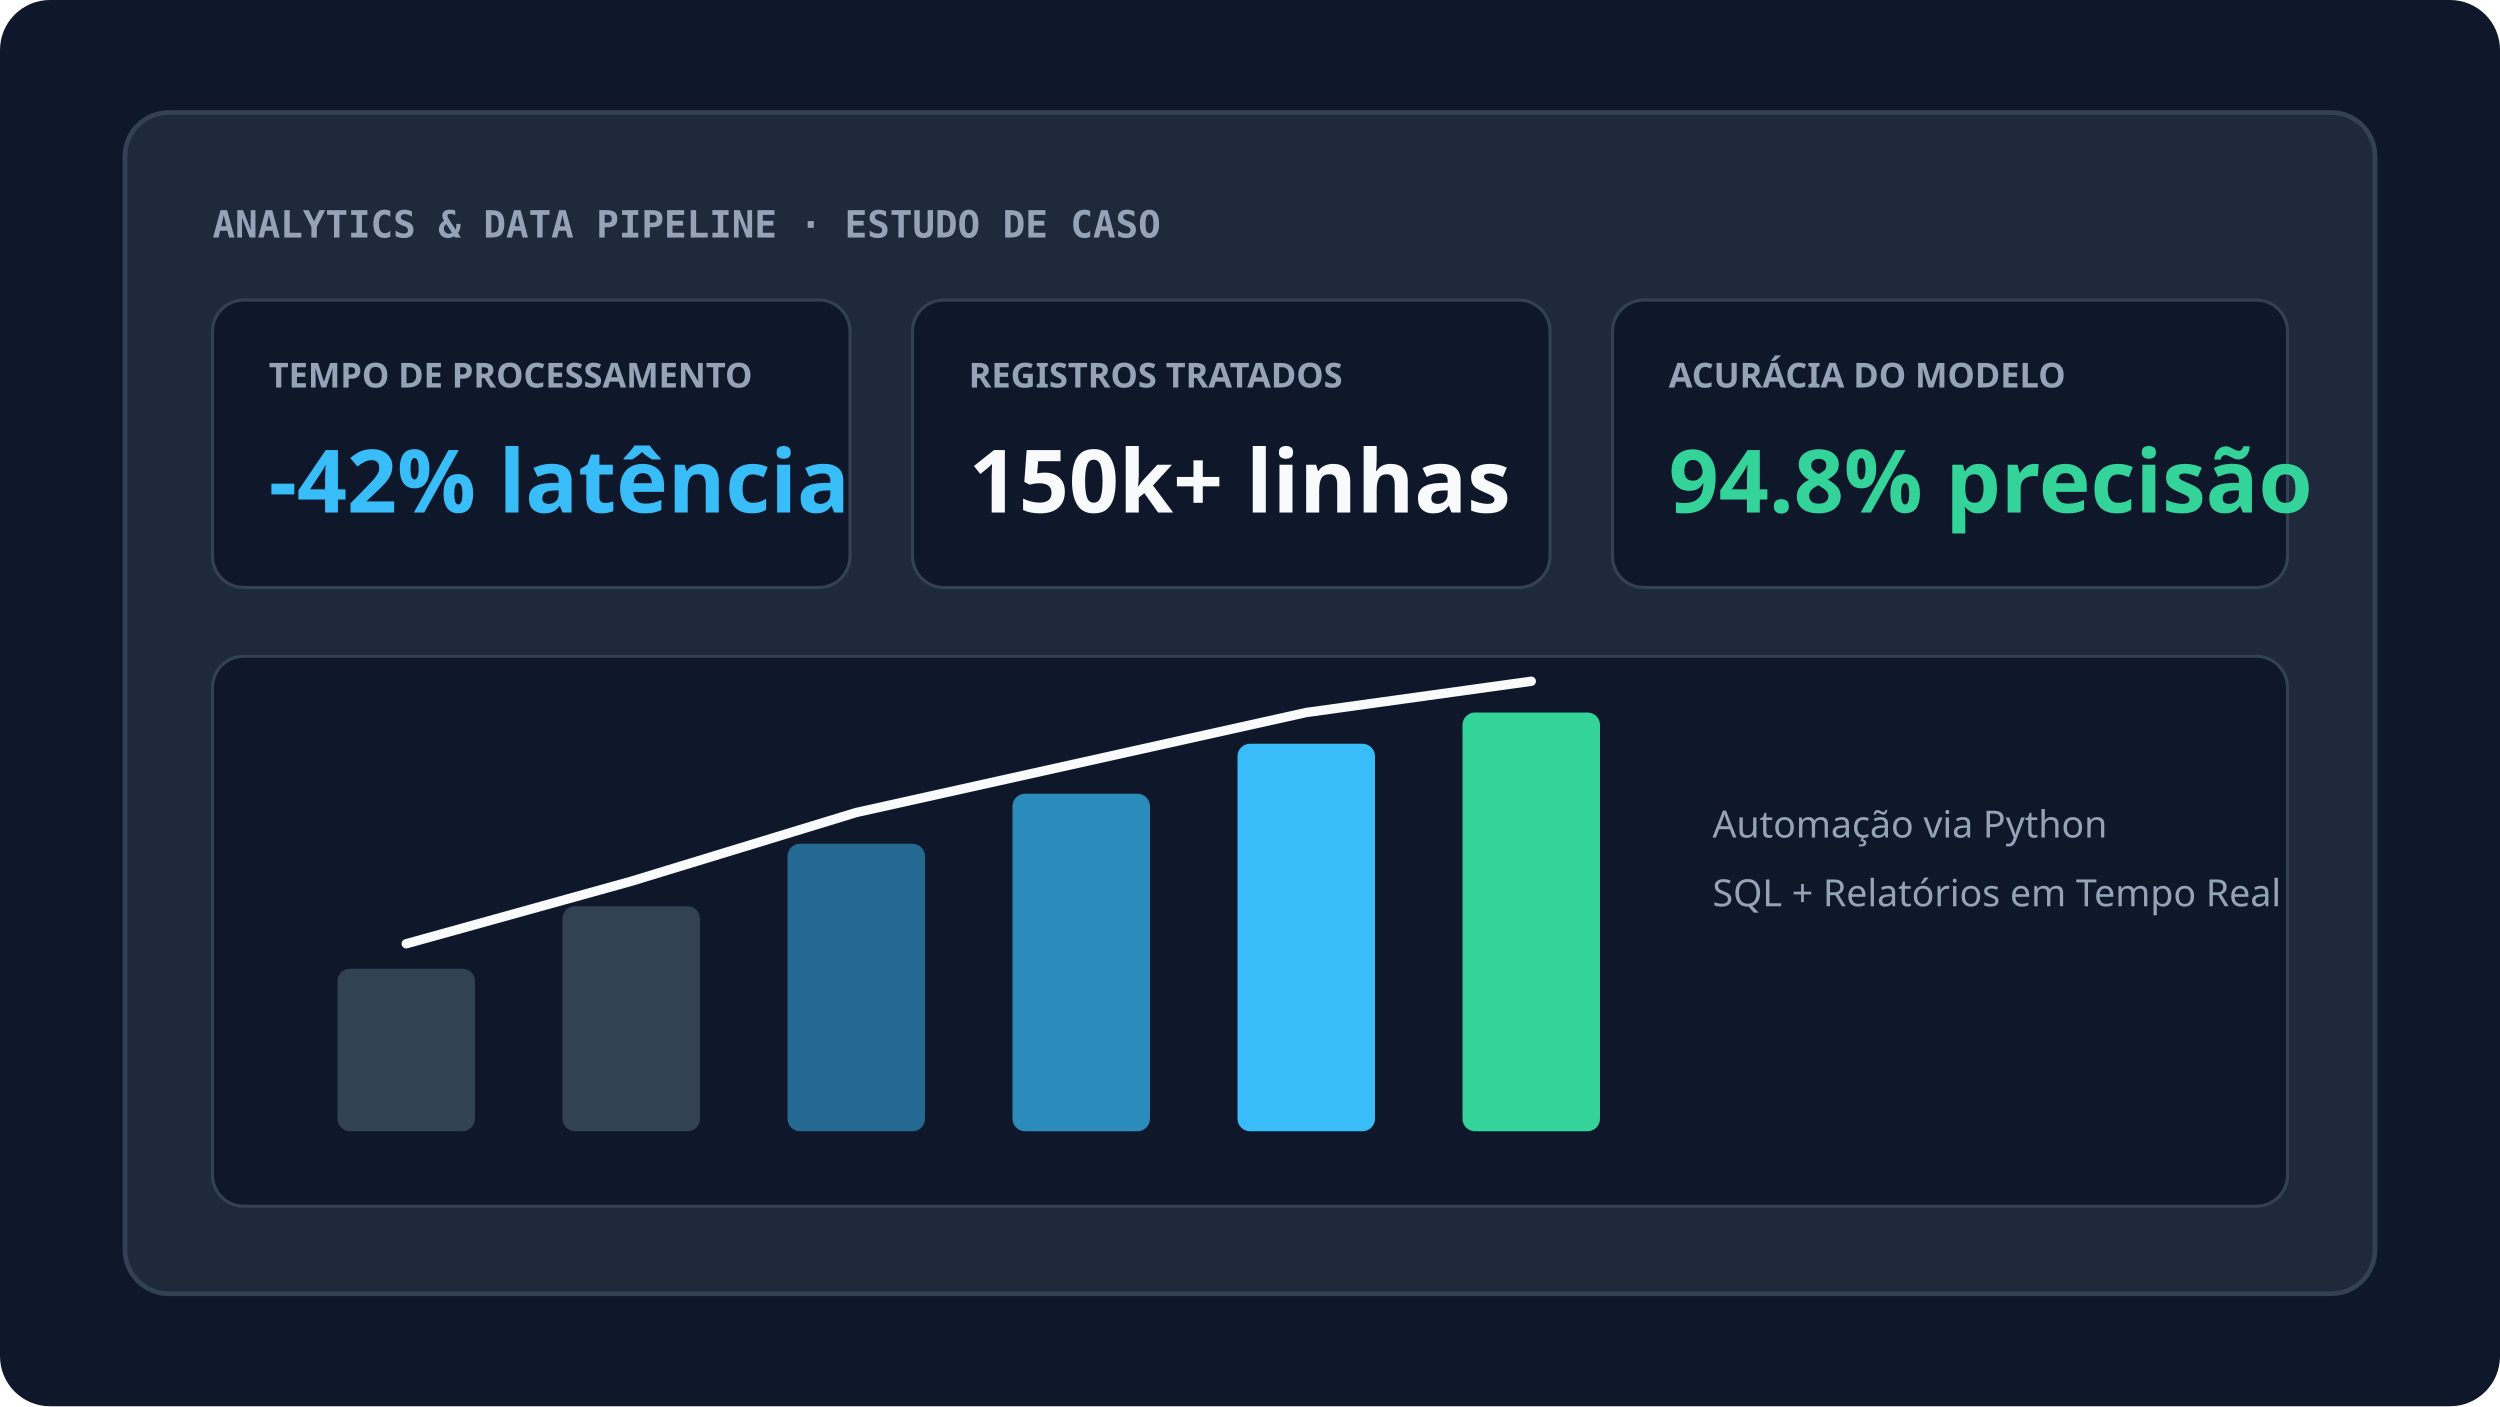
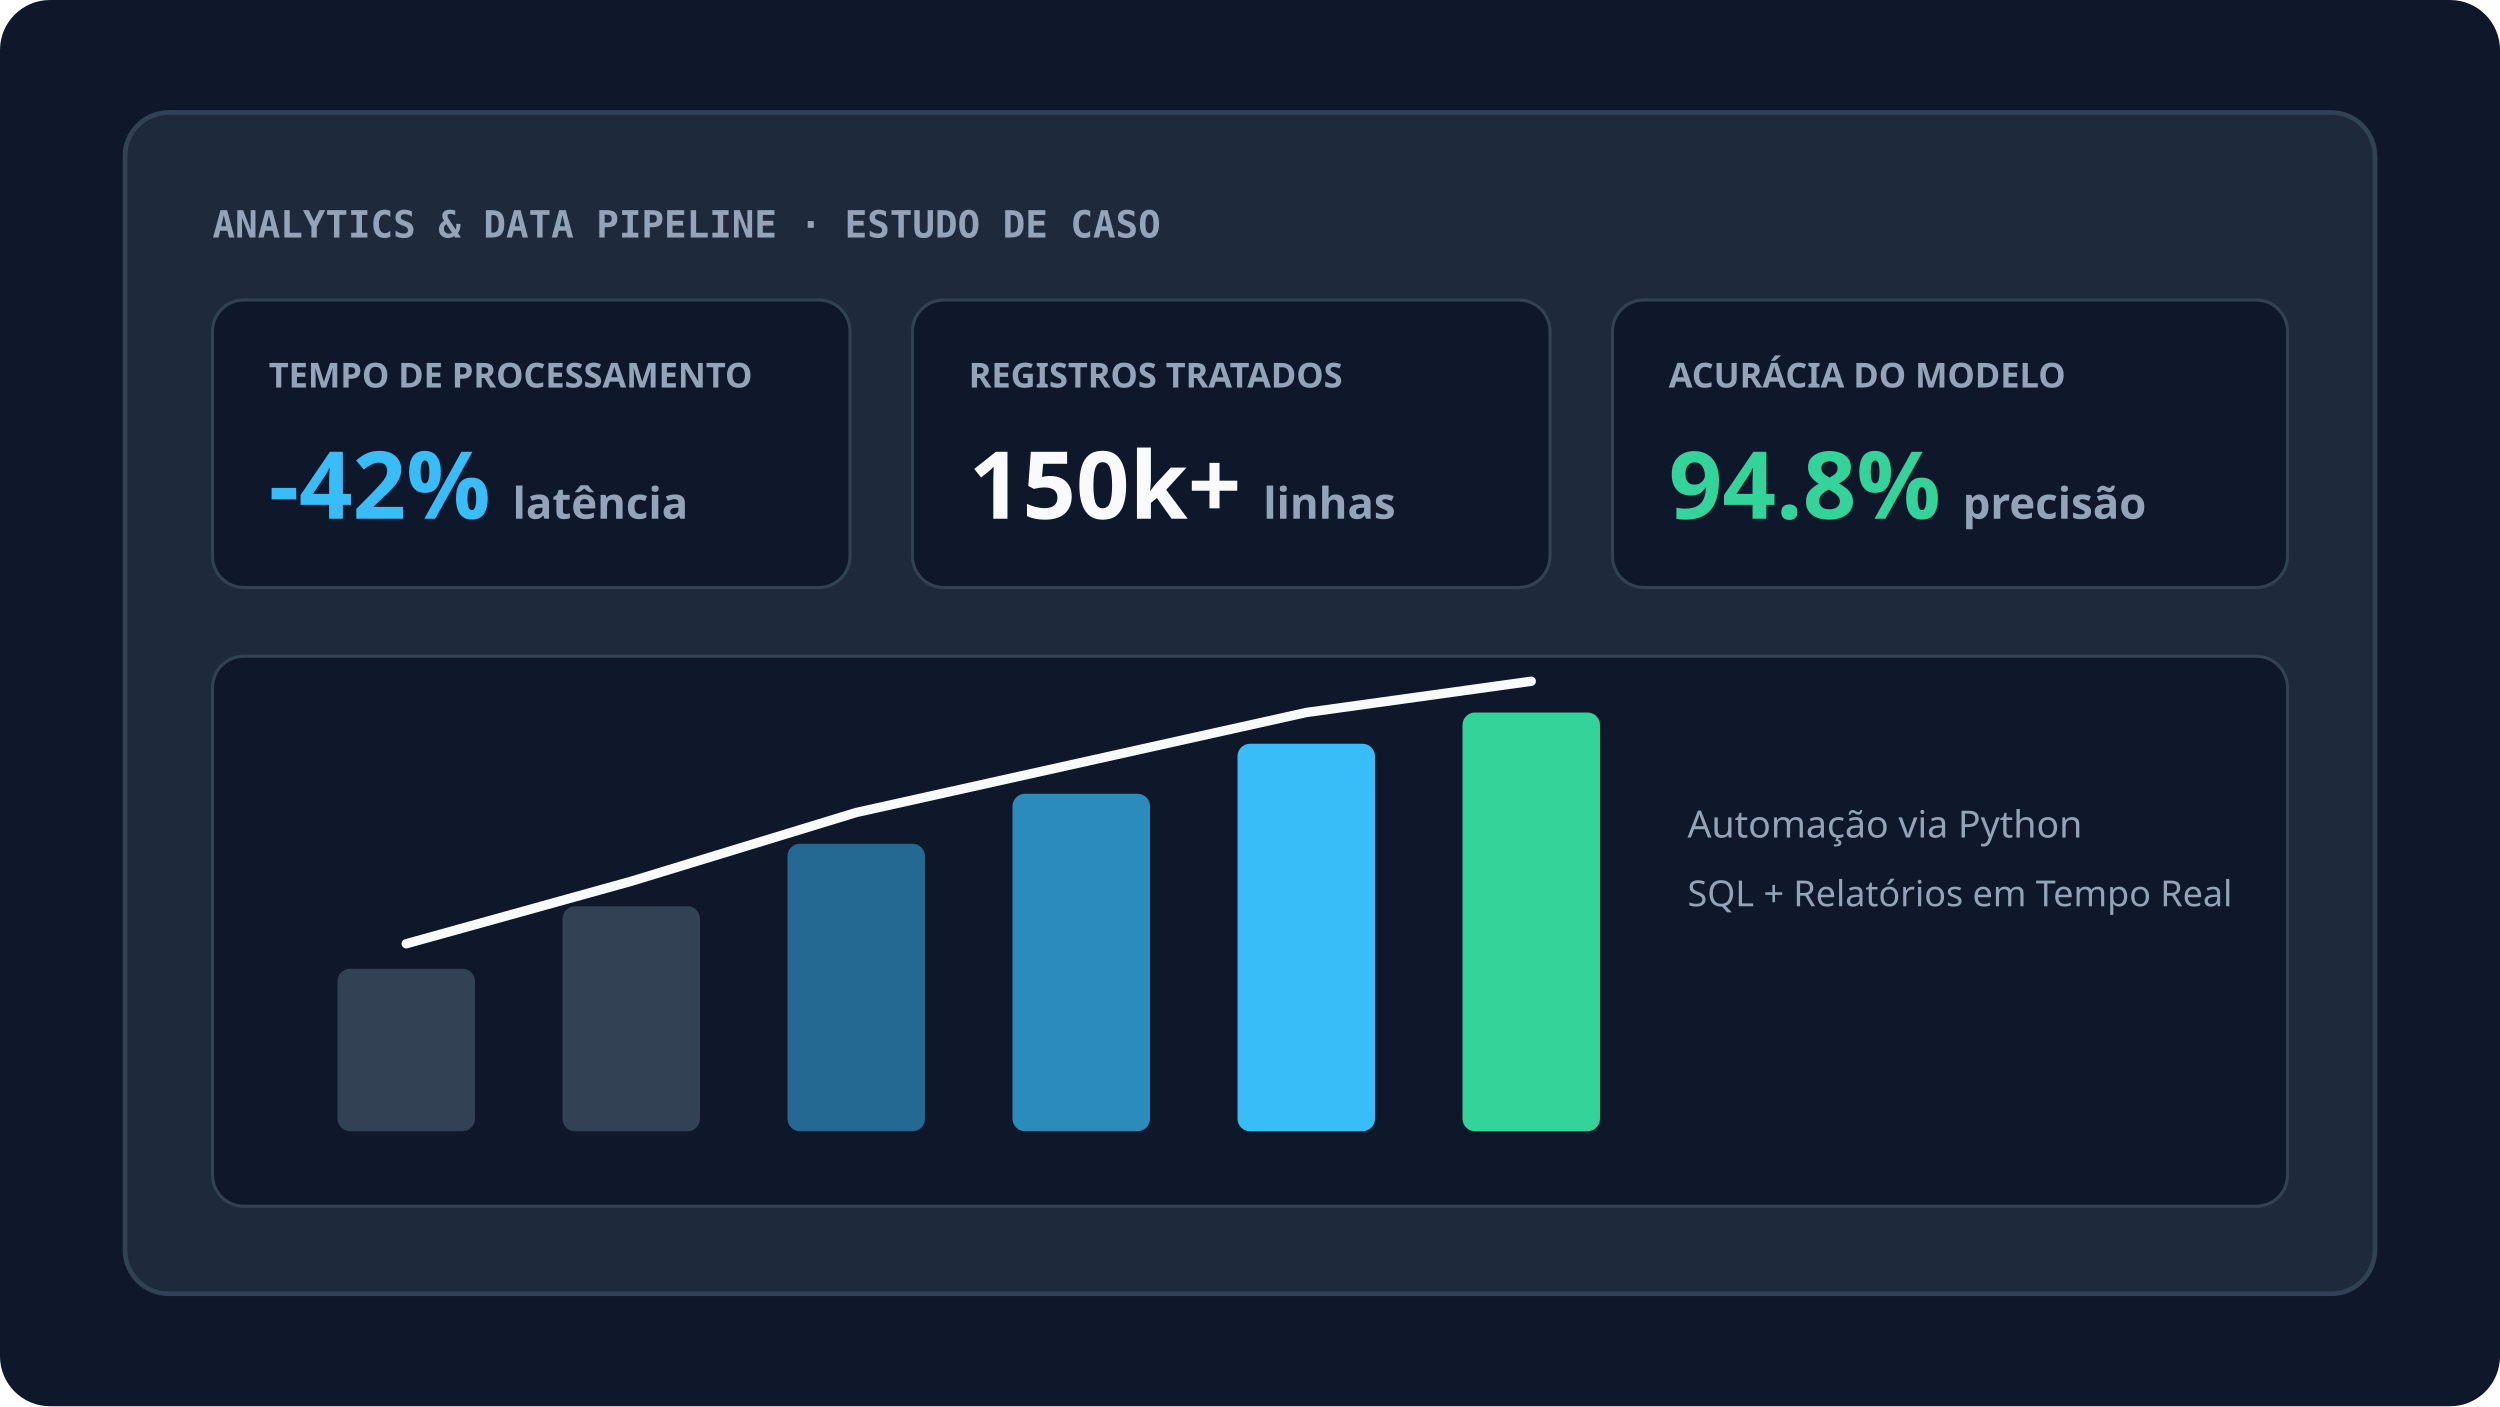
<svg xmlns="http://www.w3.org/2000/svg" viewBox="0 0 800 450" fill="none">
  <rect width="800" height="450" rx="16" fill="#0F172A" />
  <rect x="40" y="36" width="720" height="378" rx="14" fill="#1E293B" stroke="#334155" stroke-width="1.5" />
  <text x="68" y="76" fill="#94A3B8" font-family="monospace" font-size="12" font-weight="bold">ANALYTICS &amp; DATA PIPELINE · ESTUDO DE CASO</text>
  <rect x="68" y="96" width="204" height="92" rx="10" fill="#0F172A" stroke="#334155" />
  <text x="86" y="124" fill="#94A3B8" font-family="sans-serif" font-size="11" font-weight="600">TEMPO DE PROCESSAMENTO</text>
-   <text x="86" y="164" fill="#38BDF8" font-family="sans-serif" font-size="28" font-weight="800">-42% latência</text>
+   <text x="86" y="166" fill="#38BDF8" font-family="sans-serif" font-size="30" font-weight="800">-42%<tspan dx="7" font-size="14" font-weight="600" fill="#94A3B8">latência</tspan>
+   </text>
  <rect x="292" y="96" width="204" height="92" rx="10" fill="#0F172A" stroke="#334155" />
  <text x="310" y="124" fill="#94A3B8" font-family="sans-serif" font-size="11" font-weight="600">REGISTROS TRATADOS</text>
-   <text x="310" y="164" fill="#F8FAFC" font-family="sans-serif" font-size="28" font-weight="800">150k+ linhas</text>
+   <text x="310" y="166" fill="#F8FAFC" font-family="sans-serif" font-size="30" font-weight="800">150k+<tspan dx="7" font-size="14" font-weight="600" fill="#94A3B8">linhas</tspan>
+   </text>
  <rect x="516" y="96" width="216" height="92" rx="10" fill="#0F172A" stroke="#334155" />
  <text x="534" y="124" fill="#94A3B8" font-family="sans-serif" font-size="11" font-weight="600">ACURÁCIA DO MODELO</text>
-   <text x="534" y="164" fill="#34D399" font-family="sans-serif" font-size="28" font-weight="800">94.8% precisão</text>
+   <text x="534" y="166" fill="#34D399" font-family="sans-serif" font-size="30" font-weight="800">94.8%<tspan dx="7" font-size="14" font-weight="600" fill="#94A3B8">precisão</tspan>
+   </text>
  <rect x="68" y="210" width="664" height="176" rx="10" fill="#0F172A" stroke="#334155" />
  <rect x="108" y="310" width="44" height="52" rx="4" fill="#334155" />
  <rect x="180" y="290" width="44" height="72" rx="4" fill="#334155" />
  <rect x="252" y="270" width="44" height="92" rx="4" fill="#38BDF8" fill-opacity="0.5" />
  <rect x="324" y="254" width="44" height="108" rx="4" fill="#38BDF8" fill-opacity="0.7" />
  <rect x="396" y="238" width="44" height="124" rx="4" fill="#38BDF8" />
  <rect x="468" y="228" width="44" height="134" rx="4" fill="#34D399" />
  <path d="M130 302L202 282L274 260L346 244L418 228L490 218" stroke="#F8FAFC" stroke-width="3" stroke-linecap="round" />
-   <text x="548" y="268" fill="#94A3B8" font-family="sans-serif" font-size="12">Automação via Python</text>
-   <text x="548" y="290" fill="#94A3B8" font-family="sans-serif" font-size="12">SQL + Relatórios em Tempo Real</text>
+   <text x="540" y="268" fill="#94A3B8" font-family="sans-serif" font-size="12">Automação via Python</text>
+   <text x="540" y="290" fill="#94A3B8" font-family="sans-serif" font-size="11.5">SQL + Relatórios em Tempo Real</text>
</svg>
